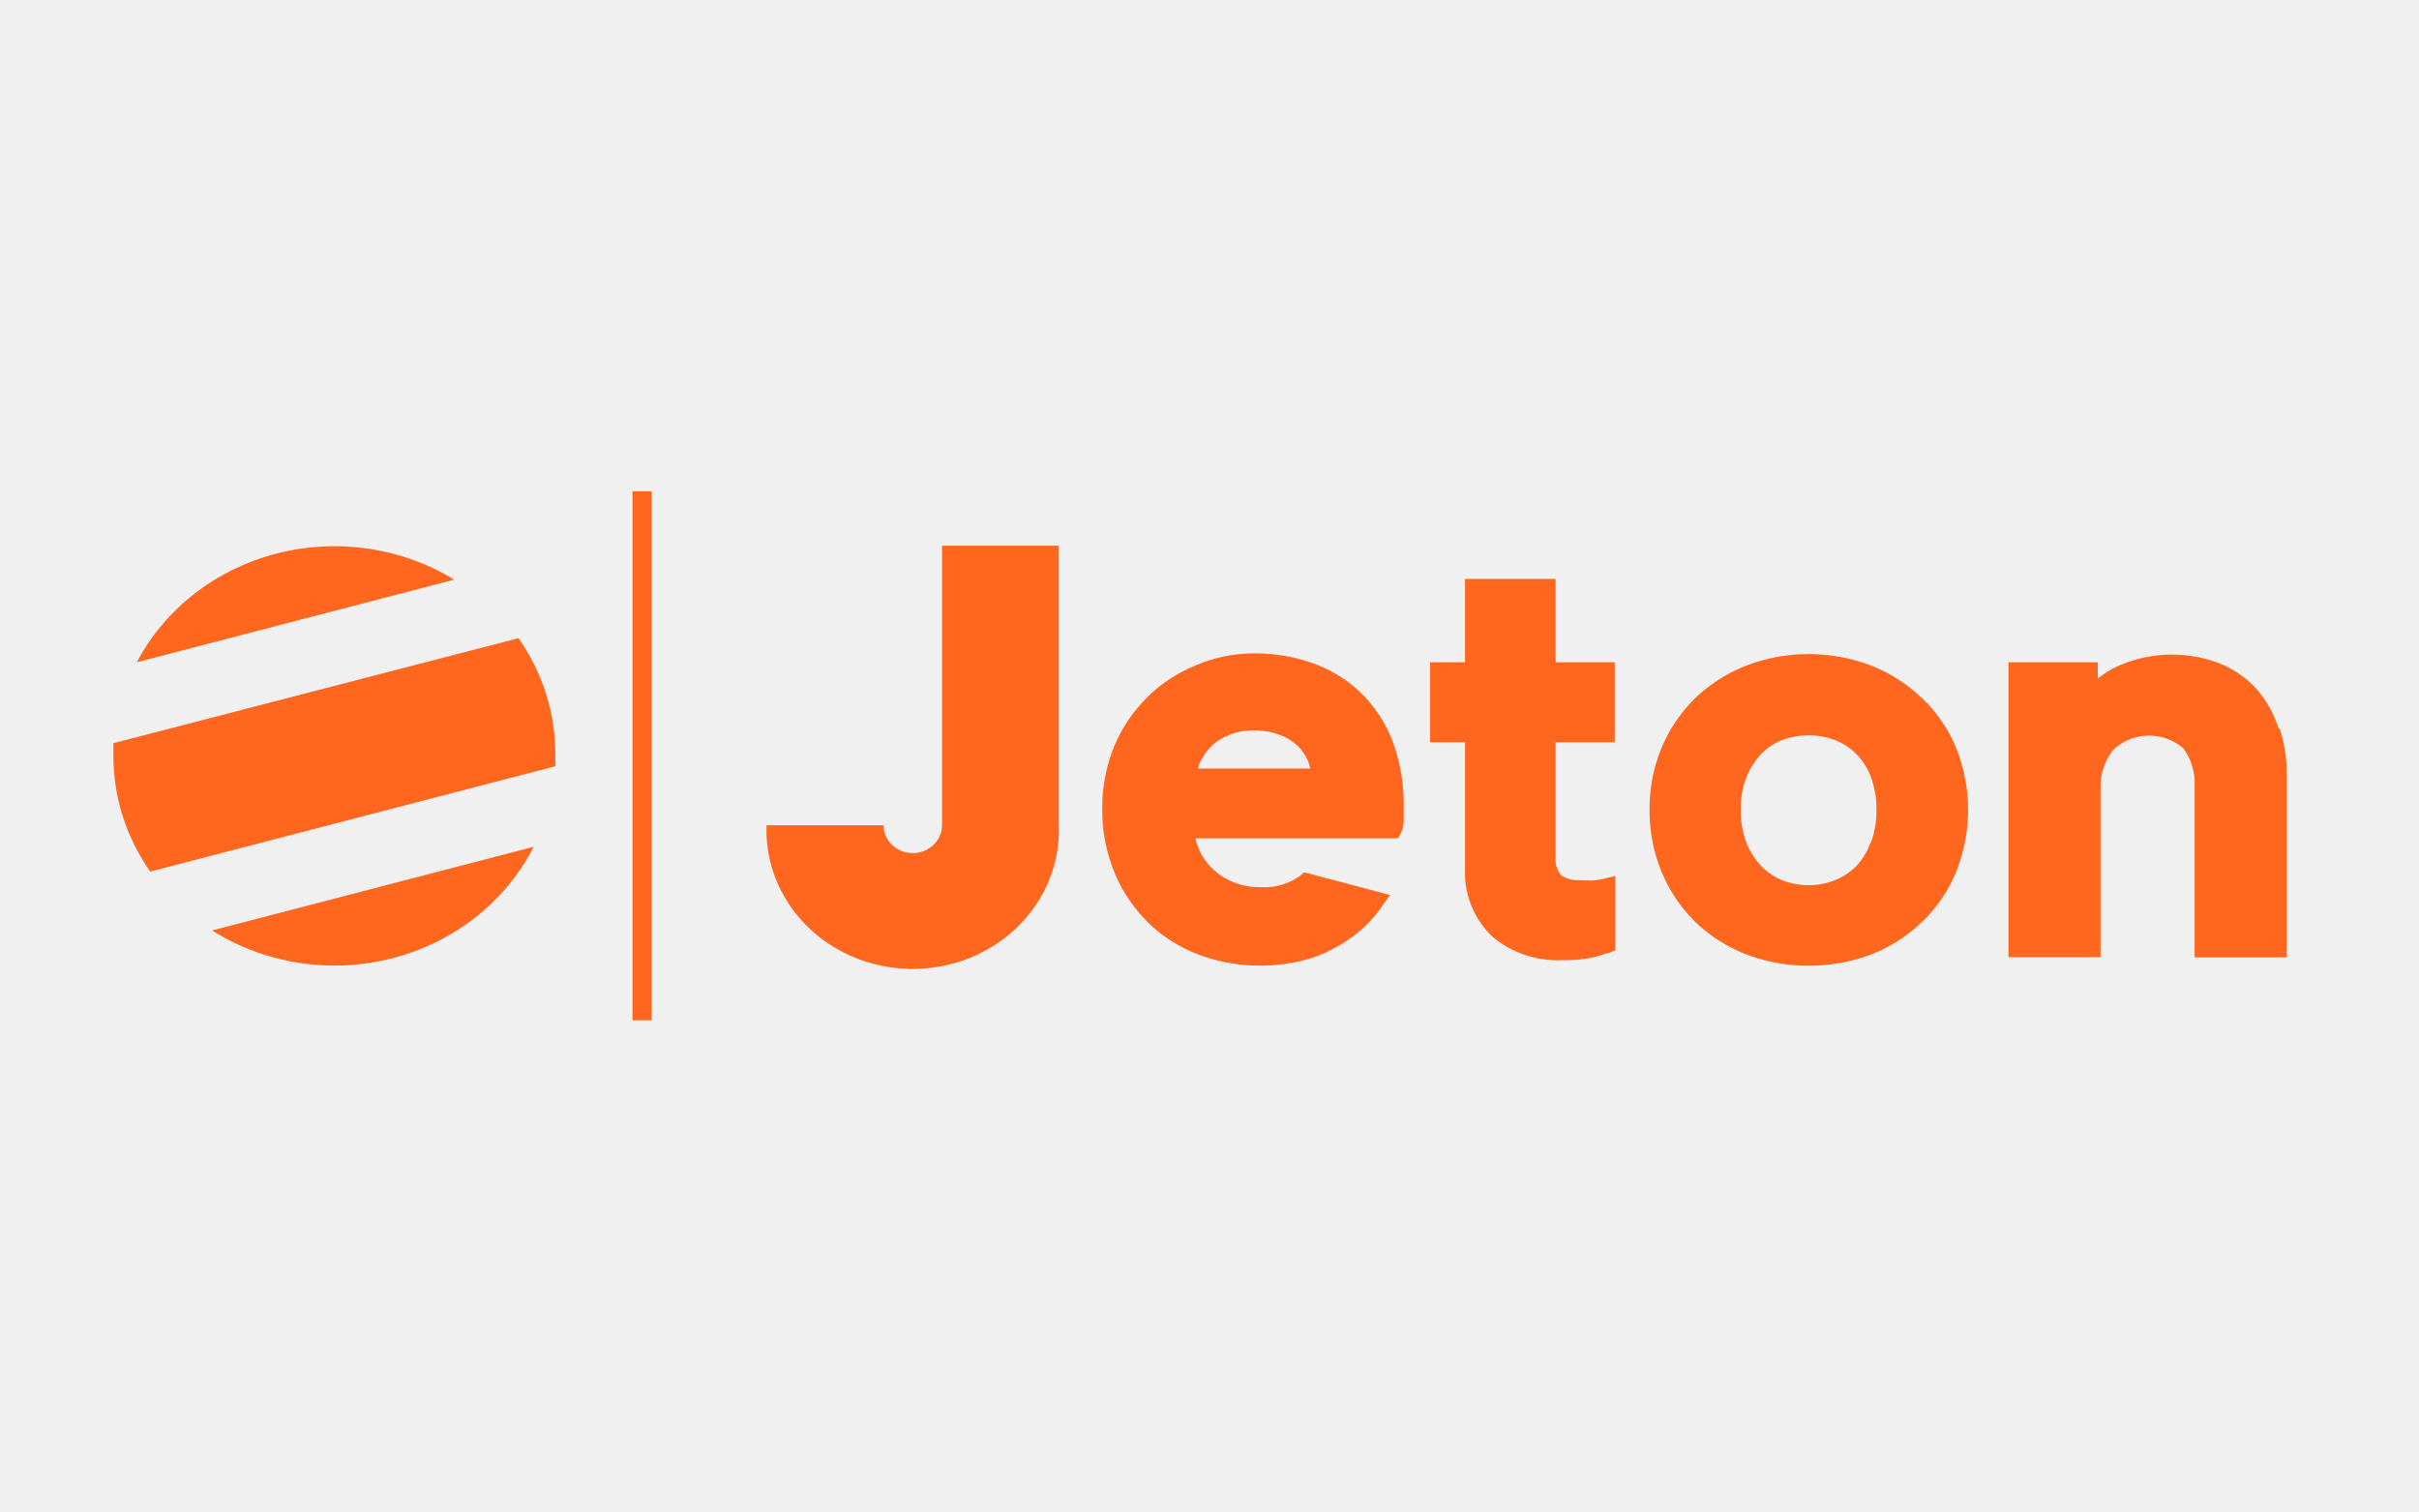
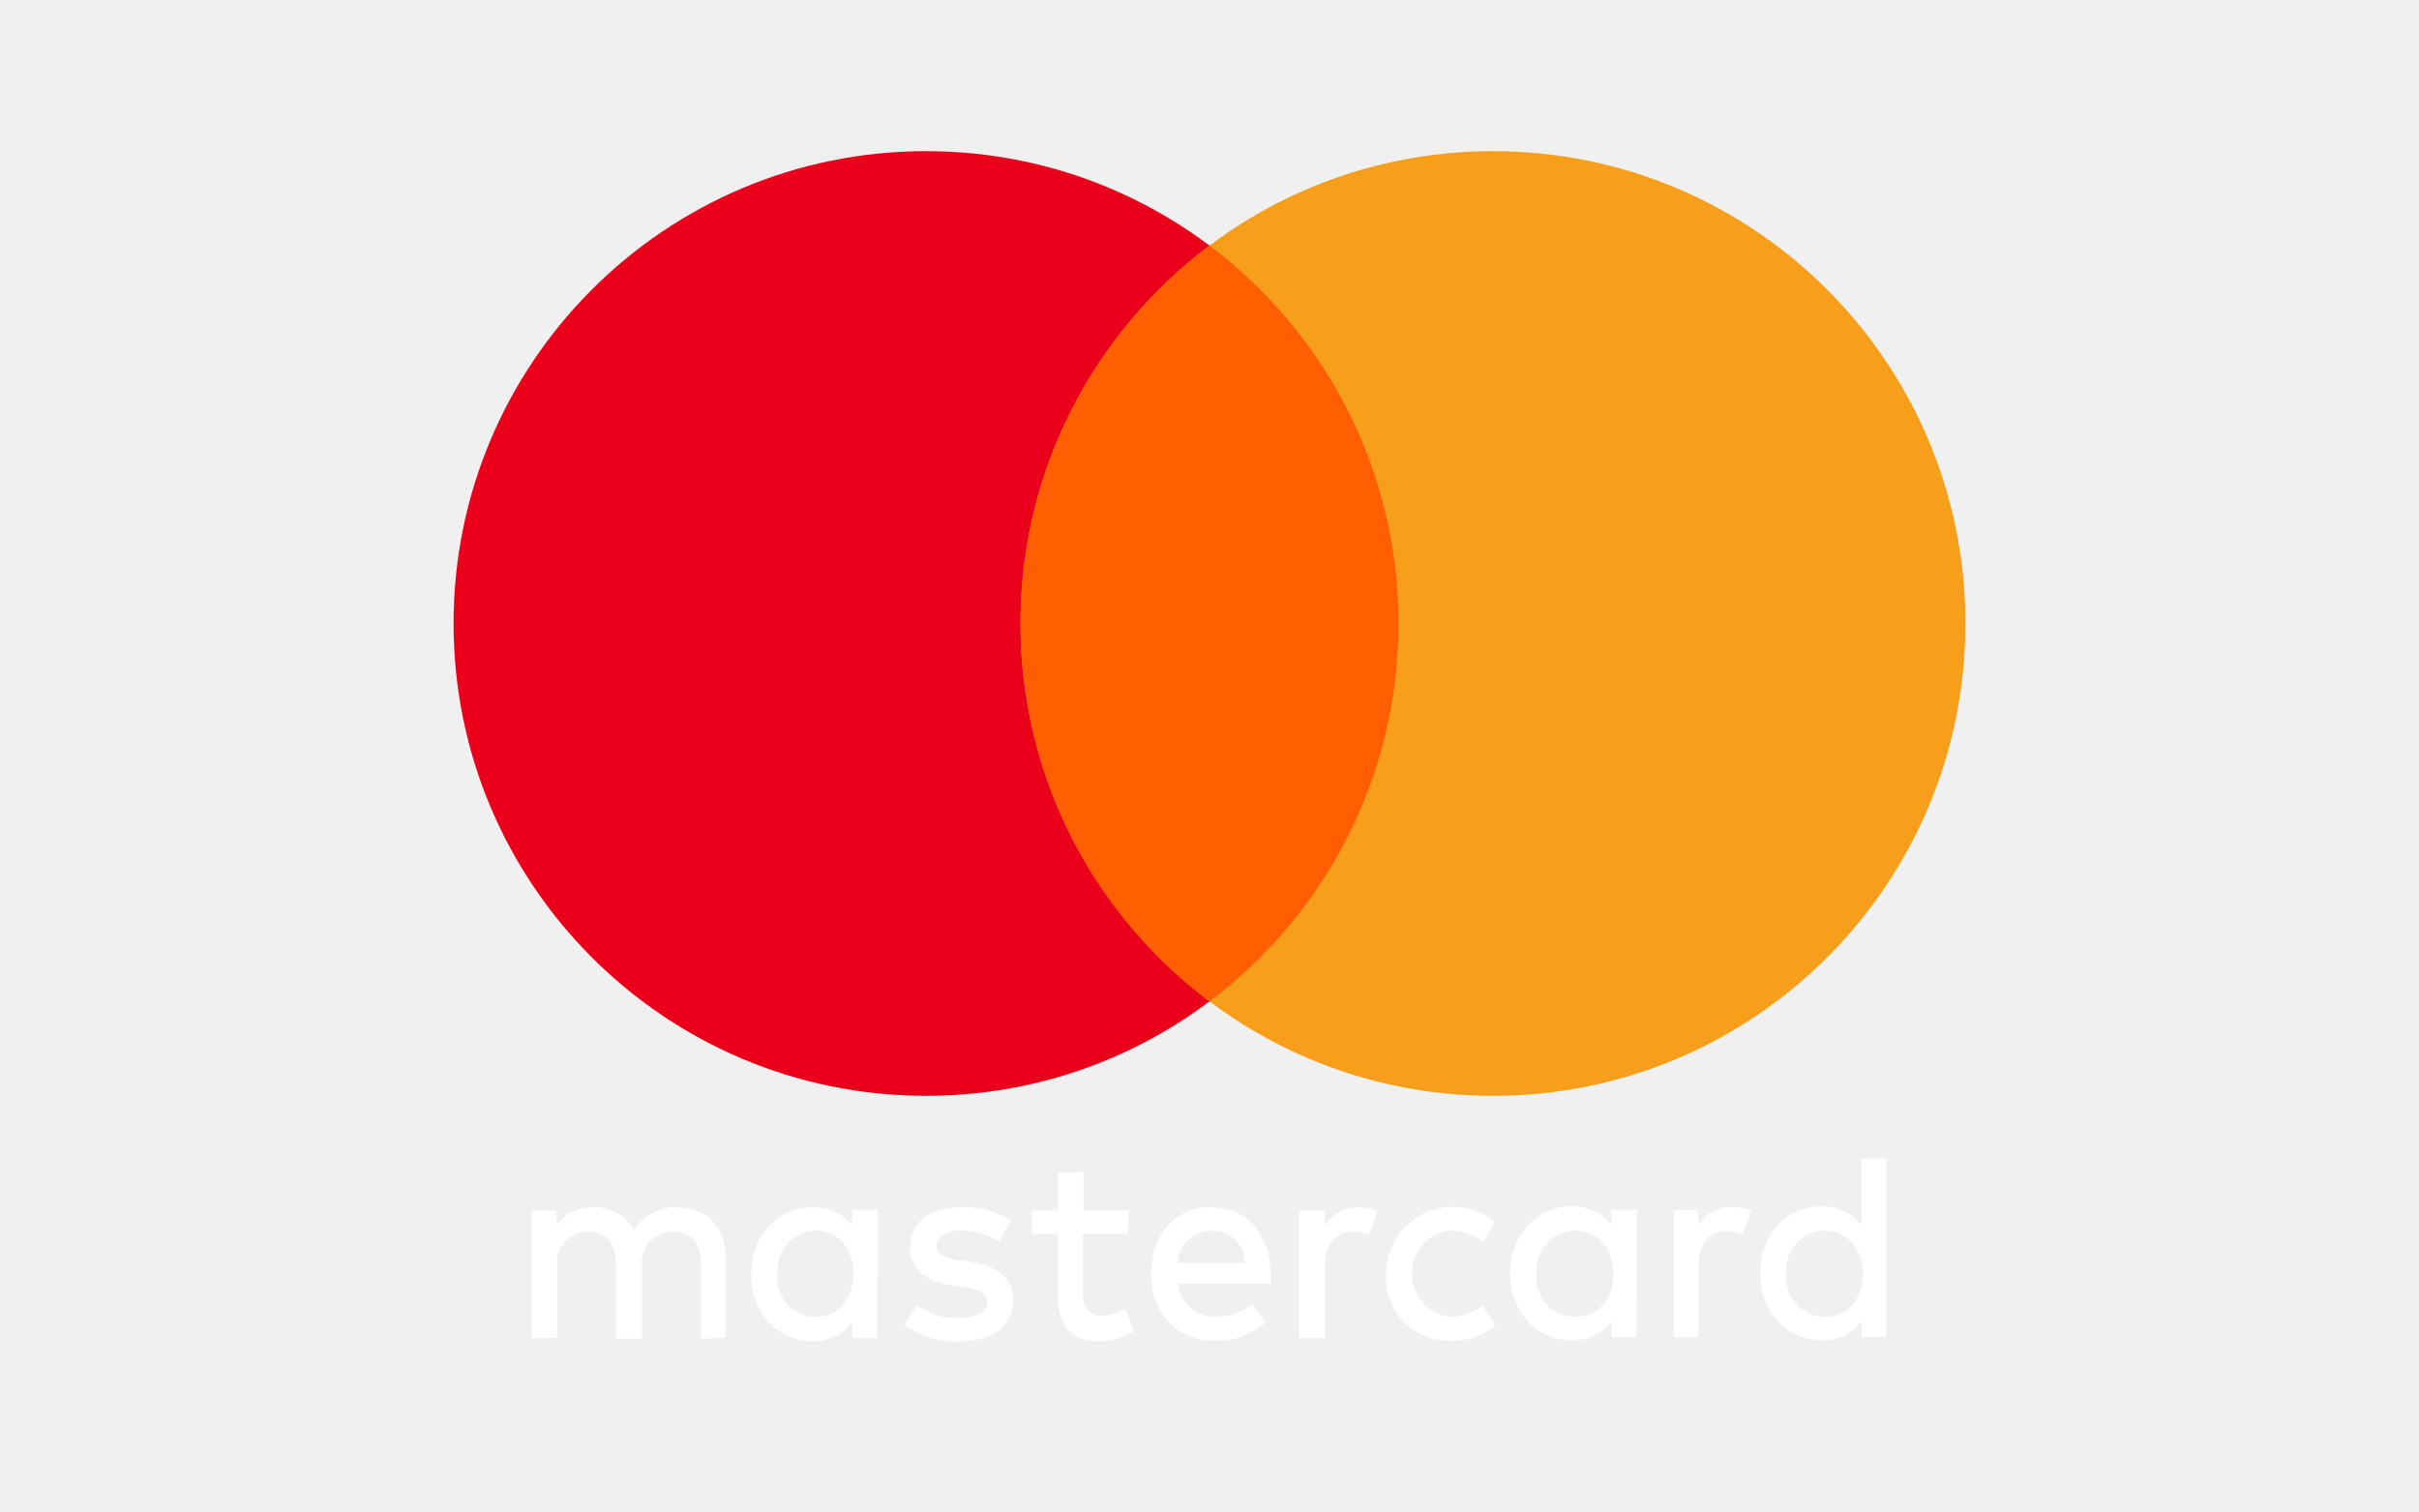
<svg xmlns="http://www.w3.org/2000/svg" width="128" height="80" viewBox="0 0 128 80" fill="none">
-   <path d="M34.482 26V54H33.469V26H34.482ZM48.299 45.151C49.155 45.151 49.848 44.492 49.848 43.68V28.885H56.026V43.68C56.127 46.364 54.675 48.885 52.242 50.255C51.151 50.87 49.94 51.209 48.718 51.272L48.435 51.282H48.153C46.835 51.259 45.522 50.917 44.347 50.255C41.913 48.885 40.462 46.364 40.562 43.68H46.75C46.75 44.492 47.444 45.151 48.299 45.151ZM99.066 35.247C100.06 35.65 100.96 36.234 101.716 36.967L101.736 36.976C102.506 37.723 103.109 38.61 103.509 39.584C104.353 41.696 104.353 44.028 103.509 46.14C102.713 48.104 101.109 49.676 99.066 50.495C98.143 50.849 97.174 51.052 96.197 51.102L95.872 51.114H95.546C94.46 51.095 93.377 50.889 92.352 50.495C91.346 50.095 90.435 49.507 89.672 48.766C88.915 48.007 88.319 47.115 87.919 46.14C87.49 45.094 87.275 43.98 87.285 42.857C87.273 41.738 87.488 40.627 87.919 39.584C88.319 38.615 88.915 37.729 89.672 36.976C90.435 36.236 91.346 35.648 92.352 35.247C94.503 34.409 96.915 34.409 99.066 35.247ZM66.296 34.581C67.44 34.565 68.576 34.763 69.639 35.164C70.609 35.537 71.478 36.112 72.182 36.847V36.837C72.883 37.581 73.417 38.453 73.751 39.399C74.115 40.461 74.293 41.574 74.277 42.691V43.468C74.268 43.667 74.225 43.864 74.15 44.05L73.975 44.374H63.256C63.394 45.013 63.734 45.597 64.231 46.048C64.546 46.334 64.916 46.56 65.322 46.713C65.743 46.874 66.193 46.955 66.647 46.954L66.874 46.962L67.101 46.954C67.701 46.914 68.281 46.714 68.772 46.371L69.015 46.168L73.556 47.37L73.069 48.054C72.635 48.667 72.095 49.205 71.471 49.645C70.826 50.114 70.106 50.479 69.337 50.727C68.548 50.959 67.736 51.085 66.921 51.106L66.572 51.108C65.525 51.096 64.482 50.91 63.49 50.551C62.492 50.184 61.586 49.624 60.83 48.905C60.05 48.154 59.434 47.265 59.018 46.288C58.541 45.176 58.306 43.984 58.326 42.783C58.314 41.641 58.536 40.507 58.979 39.445C59.385 38.49 59.98 37.617 60.733 36.874C61.458 36.163 62.326 35.597 63.285 35.21C64.232 34.803 65.257 34.589 66.296 34.581ZM28.236 44.818C26.77 47.711 24.055 49.859 20.792 50.709C17.53 51.558 14.04 51.025 11.223 49.247L28.236 44.818ZM82.316 30.642V35.053H85.444V39.288H82.316V45.391C82.285 45.722 82.386 46.052 82.598 46.316C82.839 46.484 83.127 46.578 83.424 46.587L83.573 46.584C83.73 46.598 83.888 46.606 84.047 46.606L84.284 46.602L84.703 46.547L85.473 46.362V50.301L85.083 50.449C84.995 50.449 84.83 50.532 84.333 50.662C84.003 50.733 83.668 50.78 83.332 50.803L82.995 50.819C82.882 50.822 82.769 50.822 82.657 50.819C81.278 50.879 79.93 50.413 78.915 49.524C77.956 48.565 77.453 47.276 77.522 45.955V39.288H75.67V35.053H77.522V30.642H82.316ZM114.931 34.645L115.223 34.651C116.002 34.684 116.777 34.845 117.511 35.136C118.267 35.451 118.934 35.929 119.46 36.532C119.961 37.132 120.338 37.816 120.571 38.548L120.63 38.557C120.879 39.337 121.004 40.147 121 40.962V50.671H116.128V41.544C116.152 40.861 115.947 40.187 115.543 39.621C115.058 39.189 114.447 38.962 113.83 38.938L113.661 38.936L113.493 38.944C112.877 38.993 112.277 39.244 111.811 39.695C111.353 40.289 111.12 41.012 111.149 41.748V50.662H106.276V35.053H111.002V35.913C111.33 35.646 111.694 35.422 112.084 35.247C112.985 34.846 113.958 34.645 114.931 34.645ZM95.704 38.918C95.234 38.917 94.769 38.999 94.33 39.158C93.912 39.316 93.536 39.559 93.229 39.87C92.879 40.231 92.605 40.652 92.42 41.11C92.201 41.668 92.096 42.261 92.109 42.857C92.097 43.459 92.203 44.058 92.42 44.623C92.606 45.084 92.88 45.507 93.229 45.872C93.541 46.186 93.92 46.435 94.34 46.602C94.776 46.769 95.238 46.852 95.699 46.852L95.93 46.845C96.314 46.822 96.695 46.741 97.059 46.602C97.489 46.434 97.877 46.182 98.199 45.863C98.542 45.504 98.804 45.082 98.968 44.623L98.988 44.633C99.197 44.062 99.299 43.461 99.29 42.857C99.301 42.259 99.199 41.664 98.988 41.1C98.816 40.646 98.548 40.231 98.199 39.88C97.88 39.566 97.495 39.32 97.068 39.158C96.633 38.999 96.171 38.917 95.704 38.918ZM27.437 33.777C28.726 35.62 29.404 37.788 29.386 40V40.555L7.949 46.131C6.675 44.315 5.997 42.181 6 40V39.334L27.437 33.777ZM66.306 38.659C65.878 38.654 65.454 38.733 65.059 38.89C64.694 39.029 64.363 39.237 64.085 39.501C63.824 39.774 63.614 40.087 63.461 40.425C63.434 40.511 63.411 40.597 63.393 40.684L63.412 40.675H69.337C69.305 40.54 69.262 40.407 69.21 40.277C69.083 39.974 68.894 39.697 68.654 39.464C68.375 39.208 68.043 39.01 67.68 38.881C67.315 38.749 66.93 38.675 66.54 38.66L66.306 38.659ZM14.607 29.305C17.813 28.47 21.242 28.97 24.036 30.679L7.238 35.053C8.721 32.23 11.401 30.139 14.607 29.305Z" fill="#FF671F" />
+   <path d="M38.386 70.814V66.57C38.386 64.976 37.458 63.919 35.871 63.905C34.939 63.845 34.051 64.307 33.566 65.105C33.126 64.333 32.292 63.87 31.403 63.905C30.618 63.859 29.868 64.237 29.437 64.895V64.075H28.122V70.814H29.478V66.983C29.419 66.517 29.57 66.049 29.889 65.704C30.208 65.358 30.663 65.172 31.132 65.193C32.075 65.193 32.61 65.831 32.61 66.97V70.848H33.966V66.983C33.913 66.518 34.065 66.052 34.382 65.709C34.7 65.365 35.152 65.177 35.62 65.193C36.597 65.193 37.112 65.831 37.112 66.97V70.848L38.386 70.814ZM59.709 64.075H57.329V62.041H55.973V64.075H54.617V65.302H55.973V68.488C55.973 70.048 56.508 70.983 58.19 70.983C58.822 70.985 59.441 70.803 59.973 70.461L59.559 69.261C59.182 69.497 58.749 69.628 58.305 69.641C57.627 69.641 57.302 69.193 57.302 68.515V65.302H59.681L59.709 64.075ZM71.851 63.905C71.132 63.896 70.464 64.274 70.102 64.895V64.075H68.746V70.814H70.102V67.017C70.102 65.905 70.617 65.187 71.553 65.187C71.857 65.181 72.159 65.239 72.441 65.356L72.881 64.088C72.552 63.966 72.203 63.904 71.851 63.905ZM53.498 64.583C52.695 64.098 51.765 63.862 50.827 63.905C49.173 63.905 48.163 64.712 48.163 66.048C48.163 67.146 48.902 67.81 50.366 68.02L51.044 68.122C51.831 68.231 52.251 68.515 52.251 68.895C52.251 69.417 51.675 69.756 50.705 69.756C49.923 69.791 49.153 69.552 48.529 69.078L47.851 70.136C48.679 70.72 49.671 71.027 50.685 71.01C52.576 71.01 53.614 70.109 53.614 68.82C53.614 67.641 52.82 67.031 51.383 66.787L50.705 66.692C50.088 66.604 49.539 66.407 49.539 65.96C49.539 65.512 50.061 65.126 50.841 65.126C51.557 65.14 52.257 65.338 52.875 65.702L53.498 64.583ZM73.342 67.417C73.278 68.356 73.616 69.278 74.272 69.953C74.927 70.628 75.839 70.993 76.78 70.956C77.638 70.995 78.479 70.707 79.132 70.149L78.454 69.092C77.969 69.481 77.368 69.696 76.746 69.702C75.58 69.575 74.697 68.59 74.697 67.417C74.697 66.244 75.58 65.26 76.746 65.132C77.366 65.139 77.967 65.351 78.454 65.736L79.132 64.685C78.078 63.816 76.618 63.631 75.38 64.211C74.143 64.79 73.35 66.031 73.342 67.397V67.417ZM64.149 63.878C62.23 63.878 60.915 65.302 60.915 67.404C60.915 69.505 62.271 70.956 64.244 70.956C65.236 70.996 66.206 70.657 66.956 70.007L66.278 69.01C65.74 69.444 65.071 69.683 64.38 69.688C63.343 69.744 62.446 68.973 62.346 67.939H67.234C67.234 67.756 67.234 67.573 67.234 67.376C67.214 65.329 65.98 63.905 64.149 63.905V63.878ZM64.149 65.132C64.606 65.123 65.048 65.3 65.372 65.622C65.697 65.944 65.877 66.384 65.871 66.841H62.312C62.359 65.882 63.163 65.136 64.122 65.159L64.149 65.132ZM46.434 67.417V64.027H45.092V64.848C44.58 64.214 43.796 63.864 42.983 63.905C41.153 63.905 39.756 65.383 39.756 67.444C39.756 69.505 41.153 70.983 42.983 70.983C43.809 71.018 44.601 70.649 45.105 69.993V70.814H46.42L46.434 67.417ZM41.139 67.417C41.084 66.839 41.272 66.265 41.658 65.832C42.044 65.398 42.593 65.145 43.173 65.132C44.373 65.132 45.166 66.109 45.166 67.417C45.166 68.726 44.373 69.702 43.173 69.702C42.593 69.696 42.042 69.45 41.651 69.022C41.26 68.594 41.065 68.022 41.112 67.444L41.139 67.417ZM91.641 63.878C90.912 63.858 90.231 64.238 89.864 64.868V64.048H88.563V70.787H89.878V66.99C89.878 65.878 90.4 65.159 91.329 65.159C91.633 65.154 91.936 65.212 92.217 65.329L92.658 64.061C92.322 63.947 91.968 63.894 91.614 63.905L91.641 63.878ZM86.61 67.417V64.027H85.268V64.848C84.761 64.195 83.971 63.826 83.146 63.858C81.308 63.858 79.912 65.336 79.912 67.397C79.912 69.458 81.308 70.936 83.146 70.936C83.971 70.967 84.761 70.599 85.268 69.946V70.766H86.583L86.61 67.417ZM81.308 67.417C81.254 66.839 81.442 66.265 81.828 65.832C82.213 65.398 82.762 65.145 83.342 65.132C84.549 65.132 85.376 66.109 85.376 67.417C85.376 68.726 84.583 69.702 83.342 69.702C82.763 69.696 82.211 69.45 81.82 69.022C81.43 68.594 81.234 68.022 81.281 67.444L81.308 67.417ZM99.817 67.417V61.315H98.502V64.841C97.995 64.188 97.205 63.82 96.38 63.851C94.542 63.851 93.146 65.329 93.146 67.39C93.146 69.451 94.542 70.929 96.38 70.929C97.205 70.96 97.995 70.592 98.502 69.939V70.76H99.817V67.417ZM94.515 67.417C94.46 66.839 94.649 66.265 95.034 65.832C95.42 65.398 95.969 65.145 96.549 65.132C97.756 65.132 98.583 66.109 98.583 67.417C98.583 68.726 97.79 69.702 96.549 69.702C95.973 69.691 95.427 69.442 95.041 69.014C94.654 68.587 94.462 68.019 94.508 67.444L94.515 67.417Z" fill="white" />
+   <circle cx="49" cy="33" r="25" fill="#EB001B" />
+   <circle cx="79" cy="33" r="25" fill="#F79E1B" />
+   <path fill-rule="evenodd" clip-rule="evenodd" d="M64 53.002C70.072 48.441 74 41.179 74 33C74 24.821 70.072 17.559 64 12.998C57.928 17.559 54 24.821 54 33C54 41.179 57.928 48.441 64 53.002Z" fill="#FF5F00" />
</svg>
